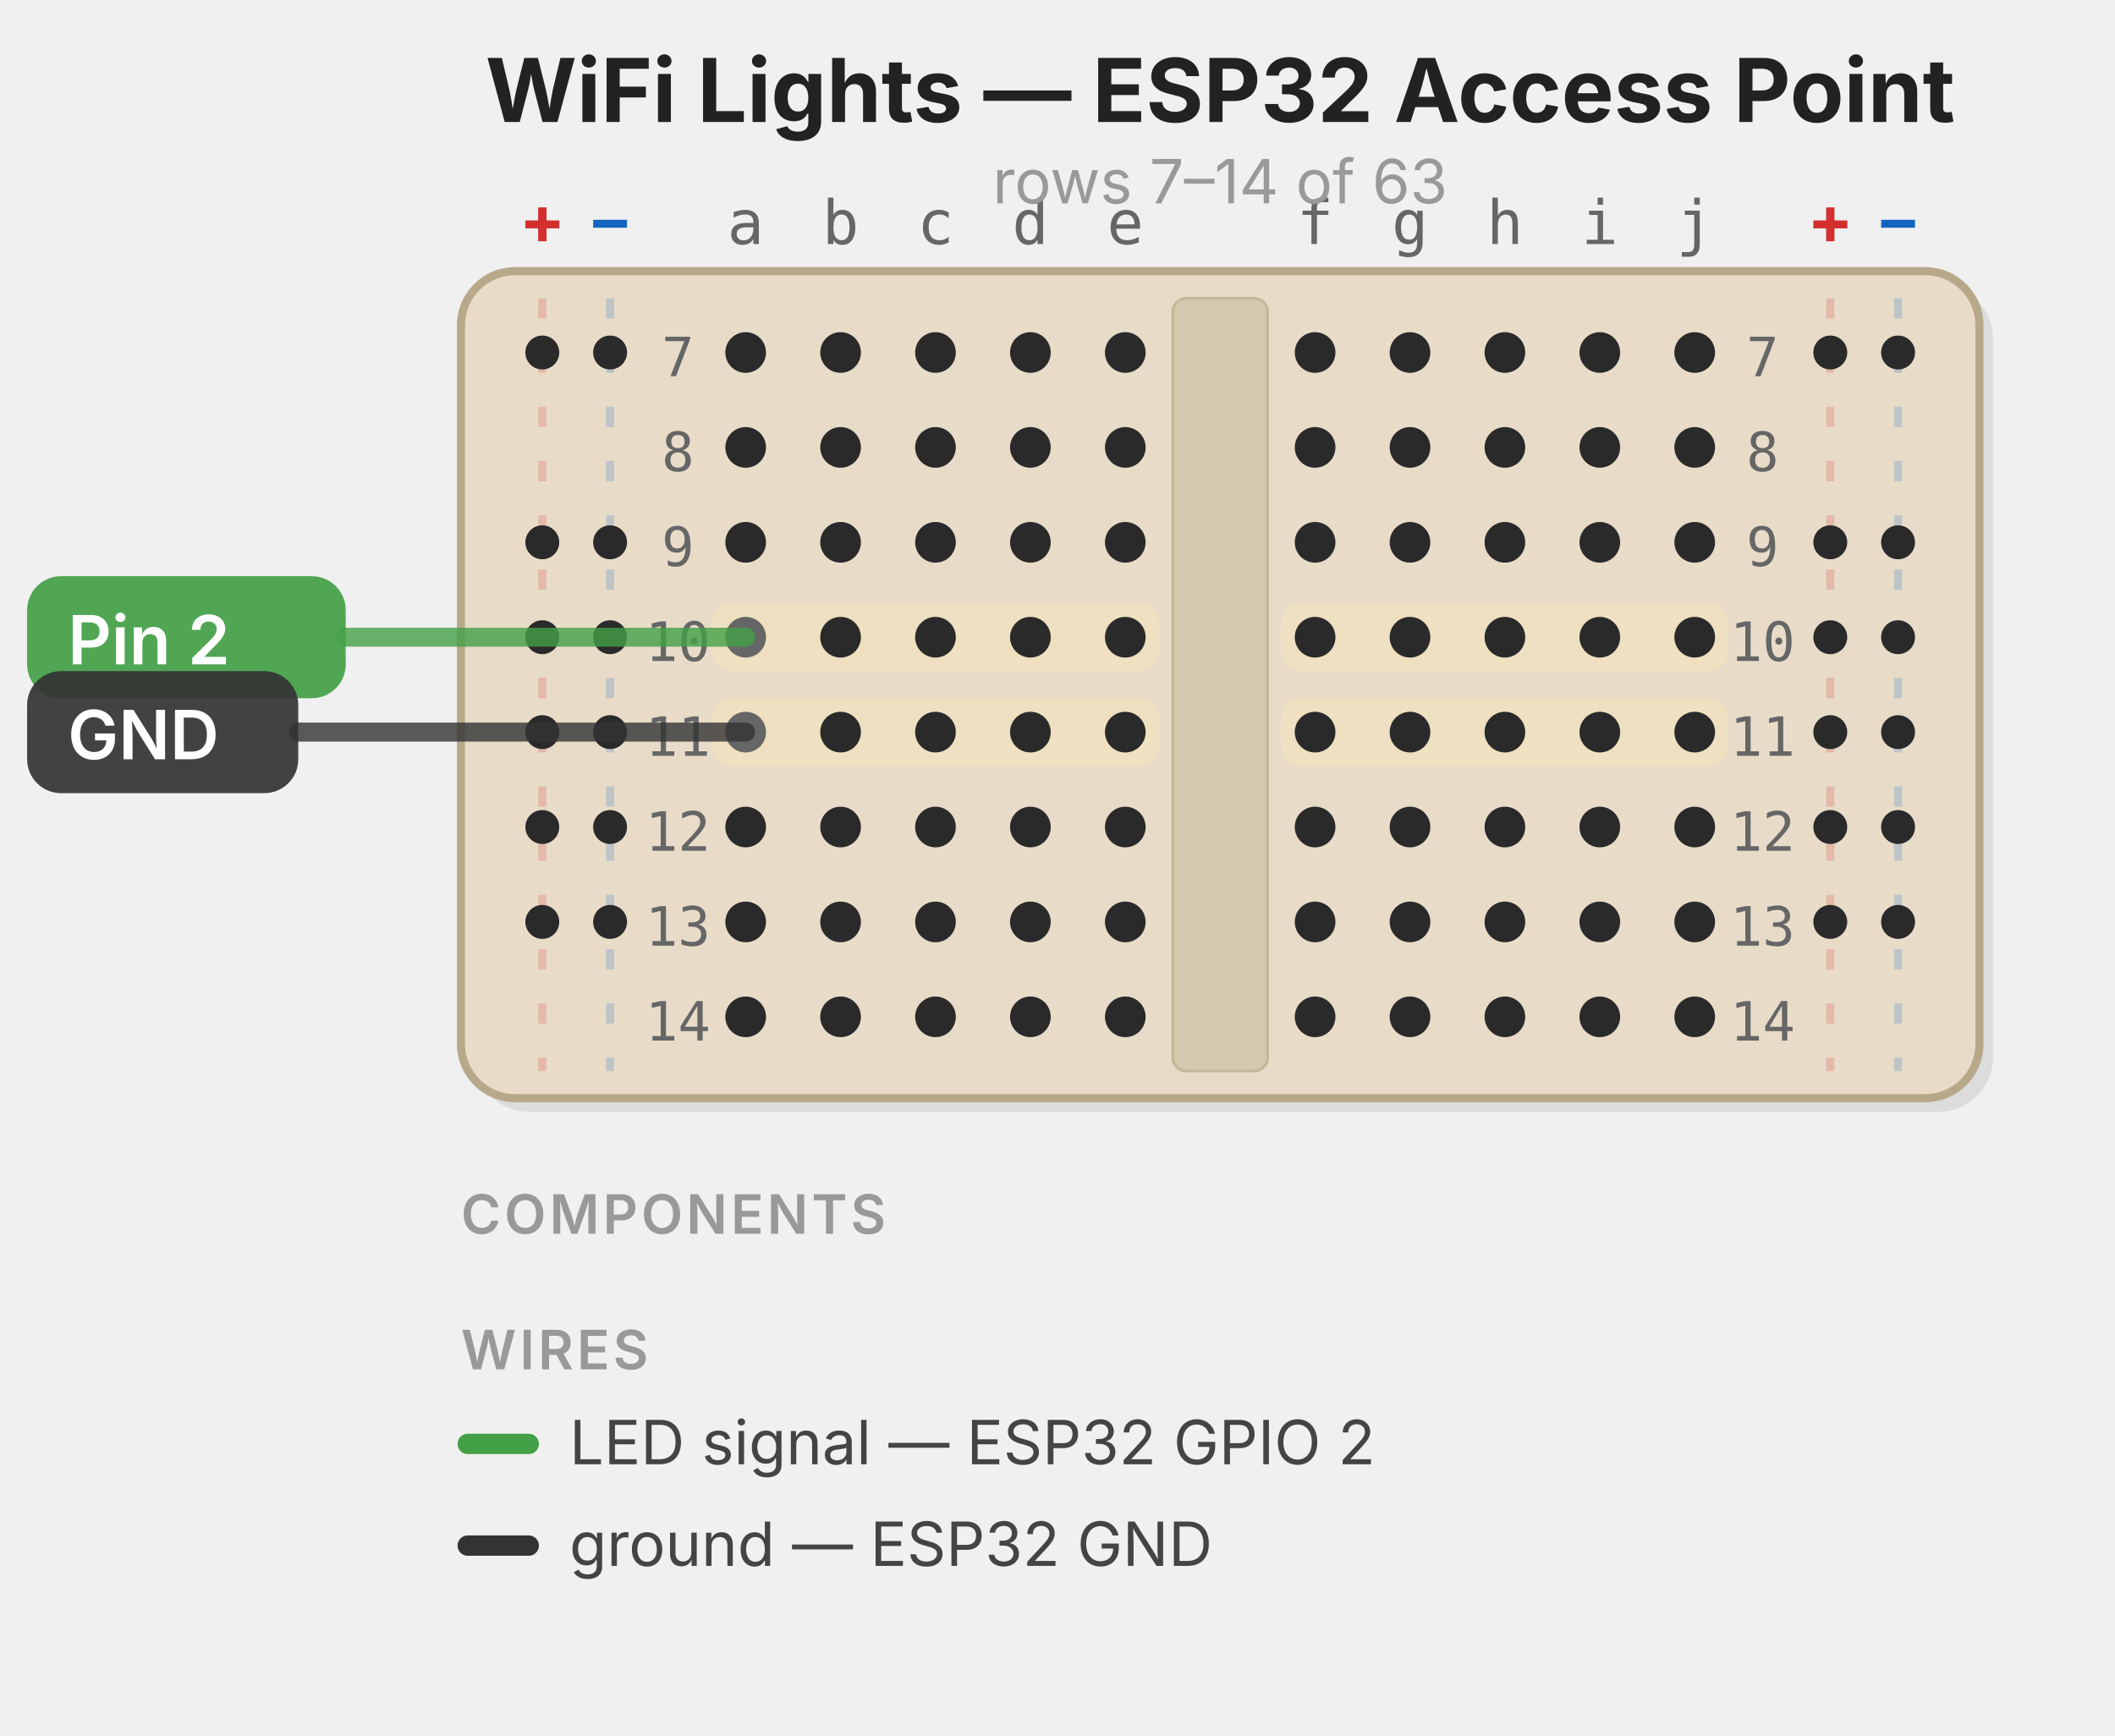
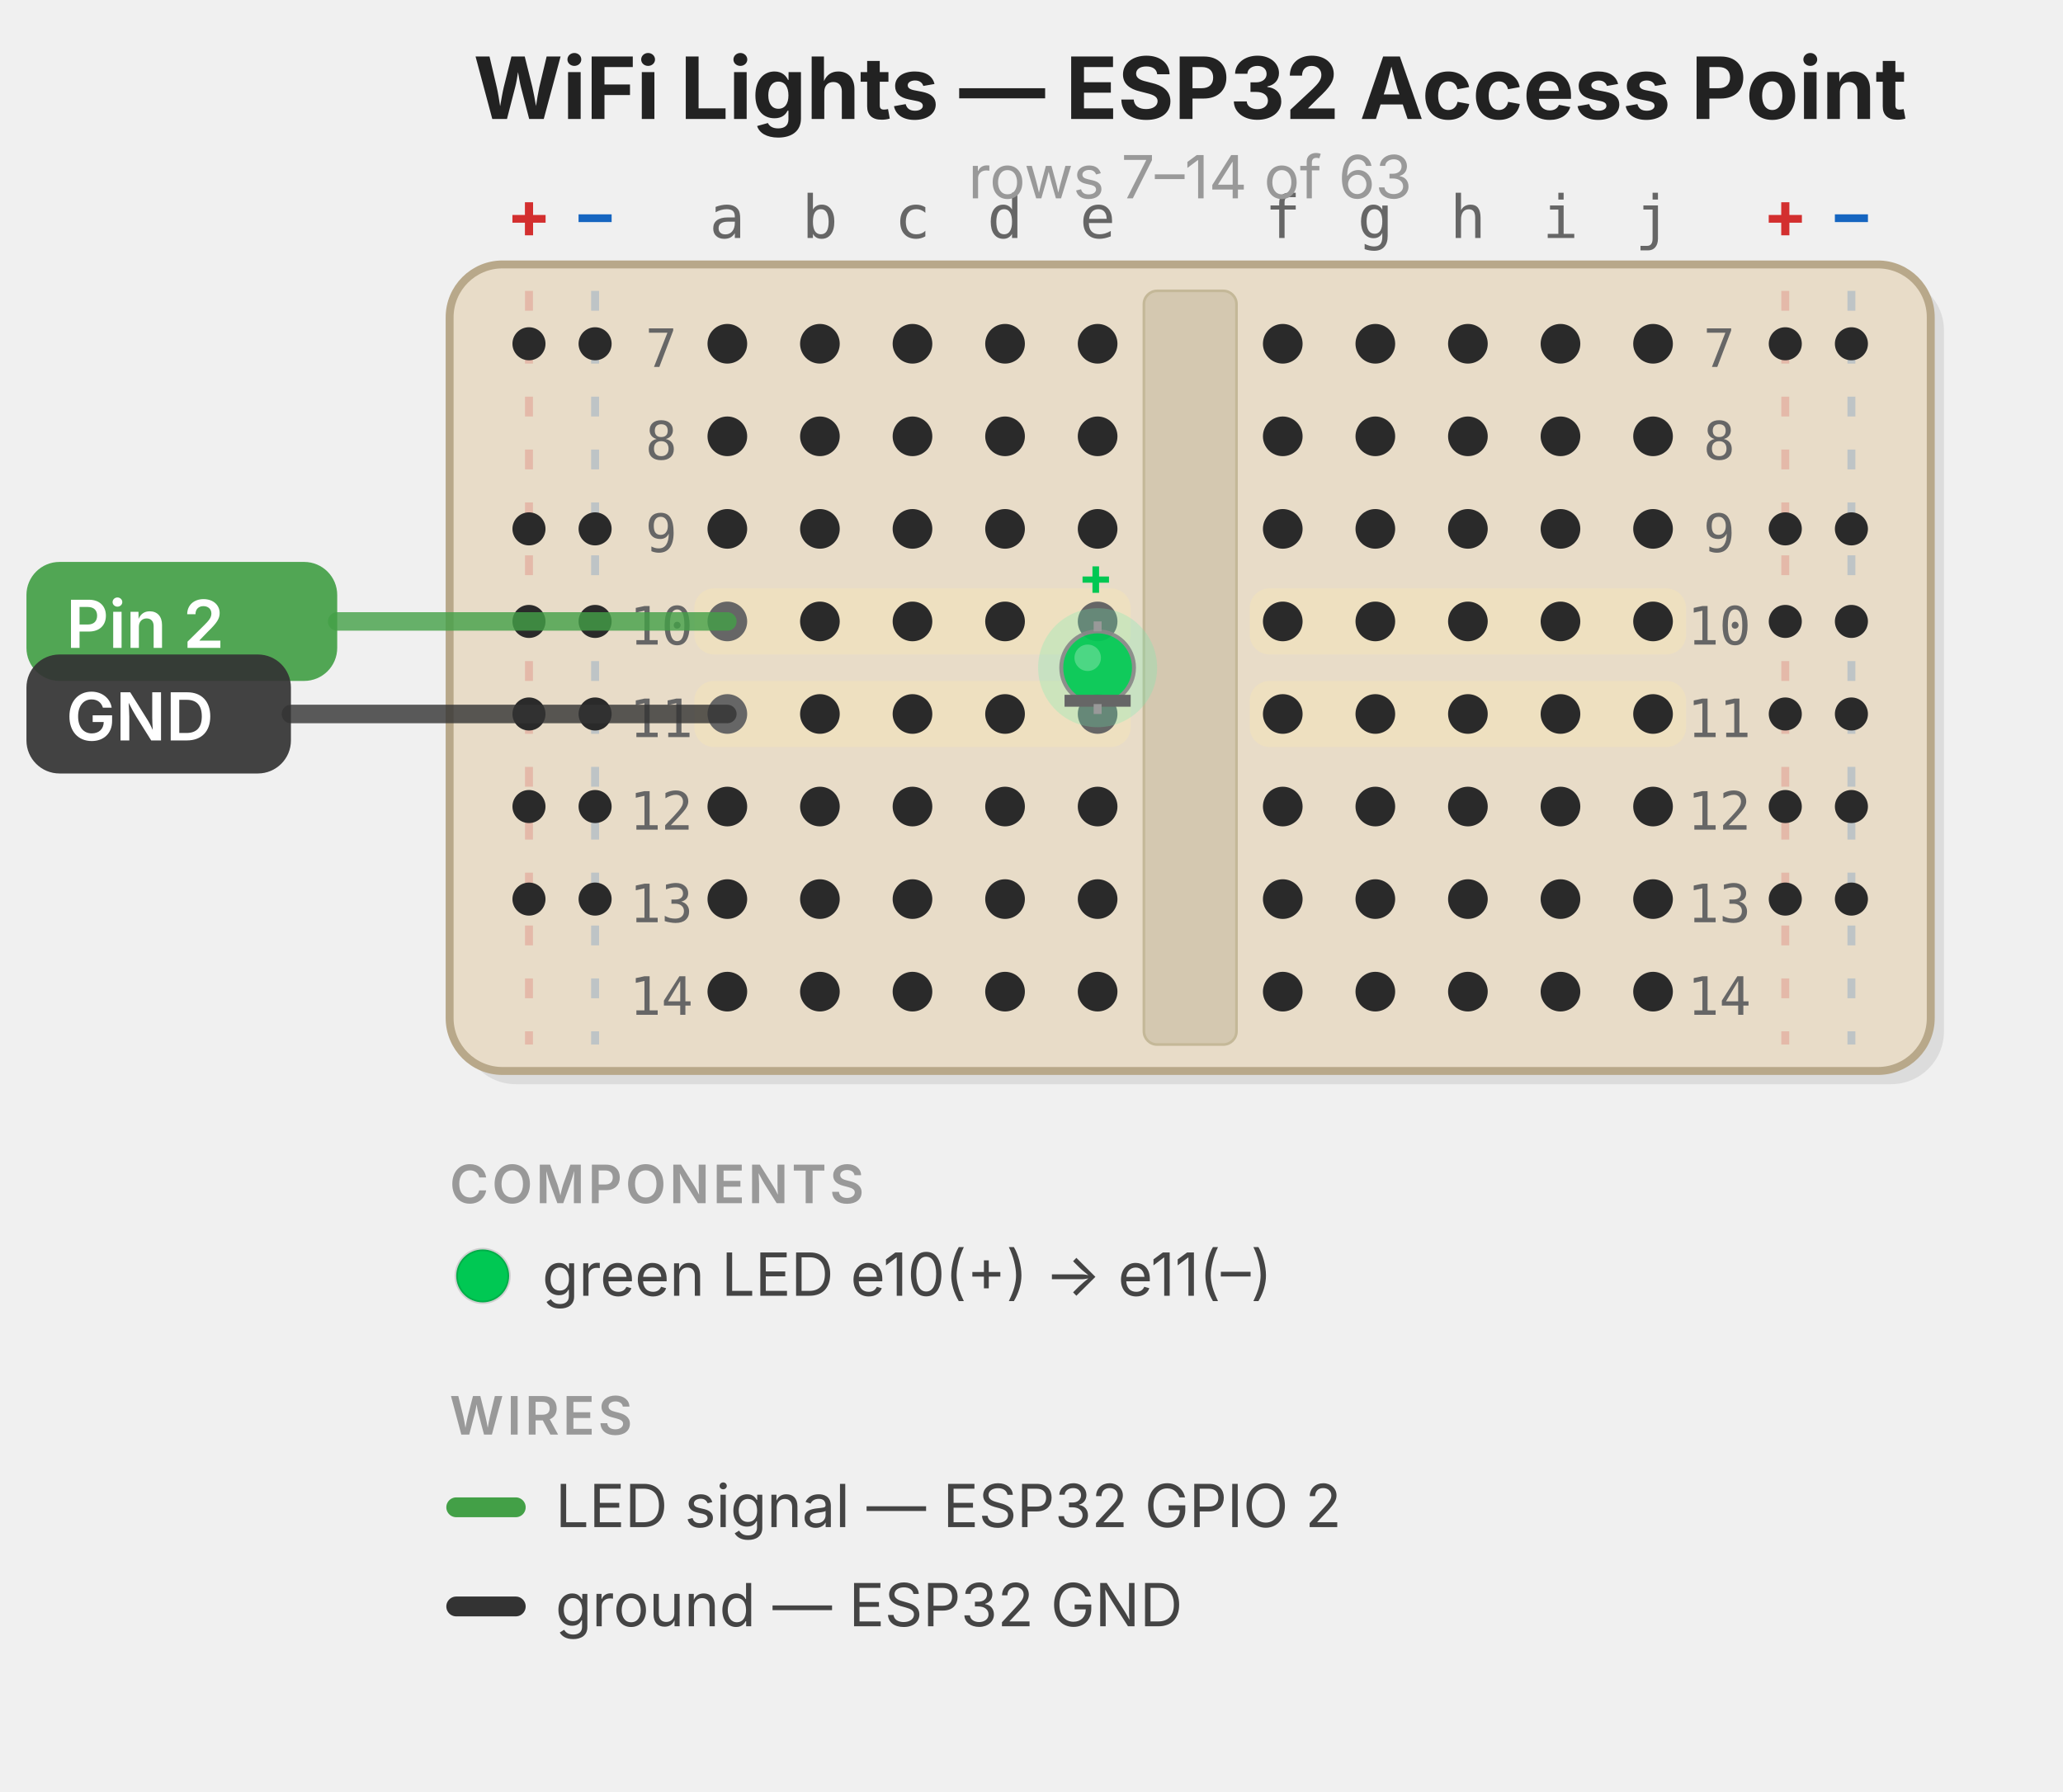
- <svg xmlns="http://www.w3.org/2000/svg" viewBox="0 0 312 256" width="312" height="256" style="background:#fff">
+ <svg xmlns="http://www.w3.org/2000/svg" viewBox="0 0 312 271" width="312" height="271" style="background:#fff">
  <rect x="70.0" y="42.0" width="224.0" height="122.0" rx="8" fill="#00000015" />
  <rect x="68.0" y="40.0" width="224.0" height="122.0" rx="8" fill="#e8dcc8" stroke="#b8a88a" stroke-width="1.2" />
  <rect x="173.0" y="44.0" width="14.0" height="114.0" rx="2" fill="#d4c8b0" stroke="#c4b898" stroke-width="0.4" />
  <line x1="80.0" y1="44.0" x2="80.0" y2="158.0" stroke="#d32f2f" stroke-width="1.2" opacity="0.2" stroke-dasharray="3,5" />
  <line x1="90.0" y1="44.0" x2="90.0" y2="158.0" stroke="#1565c0" stroke-width="1.2" opacity="0.2" stroke-dasharray="3,5" />
  <line x1="270.0" y1="44.0" x2="270.0" y2="158.0" stroke="#d32f2f" stroke-width="1.2" opacity="0.2" stroke-dasharray="3,5" />
  <line x1="280.0" y1="44.0" x2="280.0" y2="158.0" stroke="#1565c0" stroke-width="1.2" opacity="0.2" stroke-dasharray="3,5" />
  <rect x="105.0" y="89.0" width="66.0" height="10.0" rx="3" fill="#ffeaa7" opacity="0.25" />
  <rect x="189.0" y="89.0" width="66.0" height="10.0" rx="3" fill="#ffeaa7" opacity="0.25" />
  <rect x="105.0" y="103.0" width="66.0" height="10.0" rx="3" fill="#ffeaa7" opacity="0.25" />
  <rect x="189.0" y="103.0" width="66.0" height="10.0" rx="3" fill="#ffeaa7" opacity="0.25" />
  <circle cx="110.0" cy="52.0" r="3.0" fill="#2a2a2a" />
  <circle cx="110.0" cy="66.0" r="3.0" fill="#2a2a2a" />
  <circle cx="110.0" cy="80.0" r="3.0" fill="#2a2a2a" />
  <circle cx="110.0" cy="94.0" r="3.0" fill="#666" />
  <circle cx="110.0" cy="108.0" r="3.0" fill="#666" />
  <circle cx="110.0" cy="122.0" r="3.0" fill="#2a2a2a" />
  <circle cx="110.0" cy="136.0" r="3.0" fill="#2a2a2a" />
  <circle cx="110.0" cy="150.0" r="3.0" fill="#2a2a2a" />
  <circle cx="124.0" cy="52.0" r="3.0" fill="#2a2a2a" />
  <circle cx="124.0" cy="66.0" r="3.0" fill="#2a2a2a" />
  <circle cx="124.0" cy="80.0" r="3.0" fill="#2a2a2a" />
  <circle cx="124.0" cy="94.0" r="3.0" fill="#2a2a2a" />
  <circle cx="124.0" cy="108.0" r="3.0" fill="#2a2a2a" />
  <circle cx="124.0" cy="122.0" r="3.0" fill="#2a2a2a" />
  <circle cx="124.0" cy="136.0" r="3.0" fill="#2a2a2a" />
  <circle cx="124.0" cy="150.0" r="3.0" fill="#2a2a2a" />
  <circle cx="138.0" cy="52.0" r="3.0" fill="#2a2a2a" />
  <circle cx="138.0" cy="66.0" r="3.0" fill="#2a2a2a" />
  <circle cx="138.0" cy="80.0" r="3.0" fill="#2a2a2a" />
  <circle cx="138.0" cy="94.0" r="3.0" fill="#2a2a2a" />
  <circle cx="138.0" cy="108.0" r="3.0" fill="#2a2a2a" />
  <circle cx="138.0" cy="122.0" r="3.0" fill="#2a2a2a" />
  <circle cx="138.0" cy="136.0" r="3.0" fill="#2a2a2a" />
  <circle cx="138.0" cy="150.0" r="3.0" fill="#2a2a2a" />
  <circle cx="152.0" cy="52.0" r="3.0" fill="#2a2a2a" />
  <circle cx="152.0" cy="66.0" r="3.0" fill="#2a2a2a" />
  <circle cx="152.0" cy="80.0" r="3.0" fill="#2a2a2a" />
  <circle cx="152.0" cy="94.0" r="3.0" fill="#2a2a2a" />
  <circle cx="152.0" cy="108.0" r="3.0" fill="#2a2a2a" />
  <circle cx="152.0" cy="122.0" r="3.0" fill="#2a2a2a" />
  <circle cx="152.0" cy="136.0" r="3.0" fill="#2a2a2a" />
  <circle cx="152.0" cy="150.0" r="3.0" fill="#2a2a2a" />
  <circle cx="166.0" cy="52.0" r="3.0" fill="#2a2a2a" />
  <circle cx="166.0" cy="66.0" r="3.0" fill="#2a2a2a" />
  <circle cx="166.0" cy="80.0" r="3.0" fill="#2a2a2a" />
-   <circle cx="166.0" cy="94.0" r="3.0" fill="#2a2a2a" />
-   <circle cx="166.0" cy="108.0" r="3.0" fill="#2a2a2a" />
+   <circle cx="166.0" cy="94.0" r="3.0" fill="#666" />
+   <circle cx="166.0" cy="108.0" r="3.0" fill="#666" />
  <circle cx="166.0" cy="122.0" r="3.0" fill="#2a2a2a" />
  <circle cx="166.0" cy="136.0" r="3.0" fill="#2a2a2a" />
  <circle cx="166.0" cy="150.0" r="3.0" fill="#2a2a2a" />
  <circle cx="194.0" cy="52.0" r="3.0" fill="#2a2a2a" />
  <circle cx="194.0" cy="66.0" r="3.0" fill="#2a2a2a" />
  <circle cx="194.0" cy="80.0" r="3.0" fill="#2a2a2a" />
  <circle cx="194.0" cy="94.0" r="3.0" fill="#2a2a2a" />
  <circle cx="194.0" cy="108.0" r="3.0" fill="#2a2a2a" />
  <circle cx="194.0" cy="122.0" r="3.0" fill="#2a2a2a" />
  <circle cx="194.0" cy="136.0" r="3.0" fill="#2a2a2a" />
  <circle cx="194.0" cy="150.0" r="3.0" fill="#2a2a2a" />
  <circle cx="208.0" cy="52.0" r="3.0" fill="#2a2a2a" />
  <circle cx="208.0" cy="66.0" r="3.0" fill="#2a2a2a" />
  <circle cx="208.0" cy="80.0" r="3.0" fill="#2a2a2a" />
  <circle cx="208.0" cy="94.0" r="3.0" fill="#2a2a2a" />
  <circle cx="208.0" cy="108.0" r="3.0" fill="#2a2a2a" />
  <circle cx="208.0" cy="122.0" r="3.0" fill="#2a2a2a" />
  <circle cx="208.0" cy="136.0" r="3.0" fill="#2a2a2a" />
  <circle cx="208.0" cy="150.0" r="3.0" fill="#2a2a2a" />
  <circle cx="222.0" cy="52.0" r="3.0" fill="#2a2a2a" />
  <circle cx="222.0" cy="66.0" r="3.0" fill="#2a2a2a" />
  <circle cx="222.0" cy="80.0" r="3.0" fill="#2a2a2a" />
  <circle cx="222.0" cy="94.0" r="3.0" fill="#2a2a2a" />
  <circle cx="222.0" cy="108.0" r="3.0" fill="#2a2a2a" />
  <circle cx="222.0" cy="122.0" r="3.0" fill="#2a2a2a" />
  <circle cx="222.0" cy="136.0" r="3.0" fill="#2a2a2a" />
  <circle cx="222.0" cy="150.0" r="3.0" fill="#2a2a2a" />
  <circle cx="236.0" cy="52.0" r="3.0" fill="#2a2a2a" />
  <circle cx="236.0" cy="66.0" r="3.0" fill="#2a2a2a" />
  <circle cx="236.0" cy="80.0" r="3.0" fill="#2a2a2a" />
  <circle cx="236.0" cy="94.0" r="3.0" fill="#2a2a2a" />
  <circle cx="236.0" cy="108.0" r="3.0" fill="#2a2a2a" />
  <circle cx="236.0" cy="122.0" r="3.0" fill="#2a2a2a" />
  <circle cx="236.0" cy="136.0" r="3.0" fill="#2a2a2a" />
  <circle cx="236.0" cy="150.0" r="3.0" fill="#2a2a2a" />
  <circle cx="250.0" cy="52.0" r="3.0" fill="#2a2a2a" />
  <circle cx="250.0" cy="66.0" r="3.0" fill="#2a2a2a" />
  <circle cx="250.0" cy="80.0" r="3.0" fill="#2a2a2a" />
  <circle cx="250.0" cy="94.0" r="3.0" fill="#2a2a2a" />
  <circle cx="250.0" cy="108.0" r="3.0" fill="#2a2a2a" />
  <circle cx="250.0" cy="122.0" r="3.0" fill="#2a2a2a" />
  <circle cx="250.0" cy="136.0" r="3.0" fill="#2a2a2a" />
  <circle cx="250.0" cy="150.0" r="3.0" fill="#2a2a2a" />
  <circle cx="80.0" cy="52.0" r="2.5" fill="#2a2a2a" />
  <circle cx="80.0" cy="80.0" r="2.5" fill="#2a2a2a" />
  <circle cx="80.0" cy="94.0" r="2.5" fill="#2a2a2a" />
  <circle cx="80.0" cy="108.0" r="2.5" fill="#2a2a2a" />
  <circle cx="80.0" cy="122.0" r="2.5" fill="#2a2a2a" />
  <circle cx="80.0" cy="136.0" r="2.5" fill="#2a2a2a" />
  <circle cx="90.0" cy="52.0" r="2.5" fill="#2a2a2a" />
  <circle cx="90.0" cy="80.0" r="2.5" fill="#2a2a2a" />
  <circle cx="90.0" cy="94.0" r="2.5" fill="#2a2a2a" />
  <circle cx="90.0" cy="108.0" r="2.5" fill="#2a2a2a" />
  <circle cx="90.0" cy="122.0" r="2.5" fill="#2a2a2a" />
  <circle cx="90.0" cy="136.0" r="2.5" fill="#2a2a2a" />
  <circle cx="270.0" cy="52.0" r="2.5" fill="#2a2a2a" />
  <circle cx="270.0" cy="80.0" r="2.5" fill="#2a2a2a" />
  <circle cx="270.0" cy="94.0" r="2.5" fill="#2a2a2a" />
  <circle cx="270.0" cy="108.0" r="2.5" fill="#2a2a2a" />
  <circle cx="270.0" cy="122.0" r="2.5" fill="#2a2a2a" />
  <circle cx="270.0" cy="136.0" r="2.5" fill="#2a2a2a" />
  <circle cx="280.0" cy="52.0" r="2.5" fill="#2a2a2a" />
  <circle cx="280.0" cy="80.0" r="2.5" fill="#2a2a2a" />
  <circle cx="280.0" cy="94.0" r="2.5" fill="#2a2a2a" />
  <circle cx="280.0" cy="108.0" r="2.5" fill="#2a2a2a" />
  <circle cx="280.0" cy="122.0" r="2.5" fill="#2a2a2a" />
  <circle cx="280.0" cy="136.0" r="2.5" fill="#2a2a2a" />
  <text x="110.0" y="36.0" font-size="9" fill="#666" text-anchor="middle" font-family="'SF Mono', 'Cascadia Code', 'Fira Code', monospace">a</text>
  <text x="124.0" y="36.0" font-size="9" fill="#666" text-anchor="middle" font-family="'SF Mono', 'Cascadia Code', 'Fira Code', monospace">b</text>
  <text x="138.0" y="36.0" font-size="9" fill="#666" text-anchor="middle" font-family="'SF Mono', 'Cascadia Code', 'Fira Code', monospace">c</text>
  <text x="152.0" y="36.0" font-size="9" fill="#666" text-anchor="middle" font-family="'SF Mono', 'Cascadia Code', 'Fira Code', monospace">d</text>
  <text x="166.0" y="36.0" font-size="9" fill="#666" text-anchor="middle" font-family="'SF Mono', 'Cascadia Code', 'Fira Code', monospace">e</text>
  <text x="194.0" y="36.0" font-size="9" fill="#666" text-anchor="middle" font-family="'SF Mono', 'Cascadia Code', 'Fira Code', monospace">f</text>
  <text x="208.0" y="36.0" font-size="9" fill="#666" text-anchor="middle" font-family="'SF Mono', 'Cascadia Code', 'Fira Code', monospace">g</text>
  <text x="222.0" y="36.0" font-size="9" fill="#666" text-anchor="middle" font-family="'SF Mono', 'Cascadia Code', 'Fira Code', monospace">h</text>
  <text x="236.0" y="36.0" font-size="9" fill="#666" text-anchor="middle" font-family="'SF Mono', 'Cascadia Code', 'Fira Code', monospace">i</text>
  <text x="250.0" y="36.0" font-size="9" fill="#666" text-anchor="middle" font-family="'SF Mono', 'Cascadia Code', 'Fira Code', monospace">j</text>
  <text x="80.0" y="36.0" font-size="10" fill="#d32f2f" font-weight="bold" text-anchor="middle" font-family="system-ui, -apple-system, 'Segoe UI', sans-serif">+</text>
  <text x="90.0" y="36.0" font-size="10" fill="#1565c0" font-weight="bold" text-anchor="middle" font-family="system-ui, -apple-system, 'Segoe UI', sans-serif">–</text>
  <text x="270.0" y="36.0" font-size="10" fill="#d32f2f" font-weight="bold" text-anchor="middle" font-family="system-ui, -apple-system, 'Segoe UI', sans-serif">+</text>
  <text x="280.0" y="36.0" font-size="10" fill="#1565c0" font-weight="bold" text-anchor="middle" font-family="system-ui, -apple-system, 'Segoe UI', sans-serif">–</text>
  <text x="100.0" y="55.5" font-size="8" fill="#666" text-anchor="middle" font-family="'SF Mono', 'Cascadia Code', 'Fira Code', monospace">7</text>
  <text x="260.0" y="55.5" font-size="8" fill="#666" text-anchor="middle" font-family="'SF Mono', 'Cascadia Code', 'Fira Code', monospace">7</text>
  <text x="100.0" y="69.5" font-size="8" fill="#666" text-anchor="middle" font-family="'SF Mono', 'Cascadia Code', 'Fira Code', monospace">8</text>
  <text x="260.0" y="69.5" font-size="8" fill="#666" text-anchor="middle" font-family="'SF Mono', 'Cascadia Code', 'Fira Code', monospace">8</text>
  <text x="100.0" y="83.5" font-size="8" fill="#666" text-anchor="middle" font-family="'SF Mono', 'Cascadia Code', 'Fira Code', monospace">9</text>
  <text x="260.0" y="83.5" font-size="8" fill="#666" text-anchor="middle" font-family="'SF Mono', 'Cascadia Code', 'Fira Code', monospace">9</text>
  <text x="100.0" y="97.5" font-size="8" fill="#666" text-anchor="middle" font-family="'SF Mono', 'Cascadia Code', 'Fira Code', monospace">10</text>
  <text x="260.0" y="97.5" font-size="8" fill="#666" text-anchor="middle" font-family="'SF Mono', 'Cascadia Code', 'Fira Code', monospace">10</text>
  <text x="100.0" y="111.5" font-size="8" fill="#666" text-anchor="middle" font-family="'SF Mono', 'Cascadia Code', 'Fira Code', monospace">11</text>
  <text x="260.0" y="111.5" font-size="8" fill="#666" text-anchor="middle" font-family="'SF Mono', 'Cascadia Code', 'Fira Code', monospace">11</text>
  <text x="100.0" y="125.5" font-size="8" fill="#666" text-anchor="middle" font-family="'SF Mono', 'Cascadia Code', 'Fira Code', monospace">12</text>
  <text x="260.0" y="125.5" font-size="8" fill="#666" text-anchor="middle" font-family="'SF Mono', 'Cascadia Code', 'Fira Code', monospace">12</text>
  <text x="100.0" y="139.5" font-size="8" fill="#666" text-anchor="middle" font-family="'SF Mono', 'Cascadia Code', 'Fira Code', monospace">13</text>
  <text x="260.0" y="139.5" font-size="8" fill="#666" text-anchor="middle" font-family="'SF Mono', 'Cascadia Code', 'Fira Code', monospace">13</text>
  <text x="100.0" y="153.5" font-size="8" fill="#666" text-anchor="middle" font-family="'SF Mono', 'Cascadia Code', 'Fira Code', monospace">14</text>
  <text x="260.0" y="153.5" font-size="8" fill="#666" text-anchor="middle" font-family="'SF Mono', 'Cascadia Code', 'Fira Code', monospace">14</text>
+   <circle cx="166.0" cy="101.0" r="9.0" fill="#69f0ae" opacity="0.25" />
+   <circle cx="166.0" cy="101.0" r="5.5" fill="#00c853" stroke="#888" stroke-width="0.6" opacity="0.92" />
+   <circle cx="164.5" cy="99.5" r="2.0" fill="white" opacity="0.25" />
+   <line x1="171.0" y1="106.0" x2="161.0" y2="106.0" stroke="#666" stroke-width="1.8" />
+   <text x="163.0" y="90.0" font-size="8" fill="#00c853" font-weight="bold" font-family="system-ui, -apple-system, 'Segoe UI', sans-serif">+</text>
+   <line x1="166.0" y1="94.0" x2="166.0" y2="95.5" stroke="#999" stroke-width="1.2" />
+   <line x1="166.0" y1="106.5" x2="166.0" y2="108.0" stroke="#999" stroke-width="1.2" />
  <line x1="51.0" y1="94.0" x2="110.0" y2="94.0" stroke="#43a047" stroke-width="2.8" stroke-linecap="round" opacity="0.8" />
  <rect x="4.0" y="85.0" width="47.0" height="18.0" rx="5" fill="#43a047" opacity="0.92" />
  <text x="10.0" y="98.0" font-size="10" fill="white" font-weight="600" font-family="system-ui, -apple-system, 'Segoe UI', sans-serif">Pin 2</text>
  <line x1="44.0" y1="108.0" x2="110.0" y2="108.0" stroke="#333333" stroke-width="2.8" stroke-linecap="round" opacity="0.8" />
  <rect x="4.0" y="99.0" width="40.0" height="18.0" rx="5" fill="#333333" opacity="0.92" />
  <text x="10.0" y="112.0" font-size="10" fill="white" font-weight="600" font-family="system-ui, -apple-system, 'Segoe UI', sans-serif">GND</text>
  <text x="68.0" y="182.0" font-size="8" fill="#999" font-weight="600" letter-spacing="0.5" font-family="system-ui, -apple-system, 'Segoe UI', sans-serif">COMPONENTS</text>
-   <text x="68.0" y="202.0" font-size="8" fill="#999" font-weight="600" letter-spacing="0.5" font-family="system-ui, -apple-system, 'Segoe UI', sans-serif">WIRES</text>
-   <line x1="69.0" y1="213.0" x2="78.0" y2="213.0" stroke="#43a047" stroke-width="3" stroke-linecap="round" />
-   <text x="84.0" y="216.0" font-size="9" fill="#444" font-family="system-ui, -apple-system, 'Segoe UI', sans-serif">LED signal — ESP32 GPIO 2</text>
-   <line x1="69.0" y1="228.0" x2="78.0" y2="228.0" stroke="#333333" stroke-width="3" stroke-linecap="round" />
-   <text x="84.0" y="231.0" font-size="9" fill="#444" font-family="system-ui, -apple-system, 'Segoe UI', sans-serif">ground — ESP32 GND</text>
+   <circle cx="73.0" cy="193.0" r="4.0" fill="#00c853" stroke="#0002" stroke-width="0.5" />
+   <text x="82.0" y="196.0" font-size="9" fill="#444" font-family="system-ui, -apple-system, 'Segoe UI', sans-serif">green LED  e10(+) → e11(–)</text>
+   <text x="68.0" y="217.0" font-size="8" fill="#999" font-weight="600" letter-spacing="0.5" font-family="system-ui, -apple-system, 'Segoe UI', sans-serif">WIRES</text>
+   <line x1="69.0" y1="228.0" x2="78.0" y2="228.0" stroke="#43a047" stroke-width="3" stroke-linecap="round" />
+   <text x="84.0" y="231.0" font-size="9" fill="#444" font-family="system-ui, -apple-system, 'Segoe UI', sans-serif">LED signal — ESP32 GPIO 2</text>
+   <line x1="69.0" y1="243.0" x2="78.0" y2="243.0" stroke="#333333" stroke-width="3" stroke-linecap="round" />
+   <text x="84.0" y="246.0" font-size="9" fill="#444" font-family="system-ui, -apple-system, 'Segoe UI', sans-serif">ground — ESP32 GND</text>
  <text x="180.0" y="18.0" font-size="13" fill="#222" font-weight="700" text-anchor="middle" font-family="system-ui, -apple-system, 'Segoe UI', sans-serif">WiFi Lights — ESP32 Access Point</text>
  <text x="180.0" y="30.0" font-size="9" fill="#999" text-anchor="middle" font-family="system-ui, -apple-system, 'Segoe UI', sans-serif">rows 7–14 of 63</text>
</svg>
